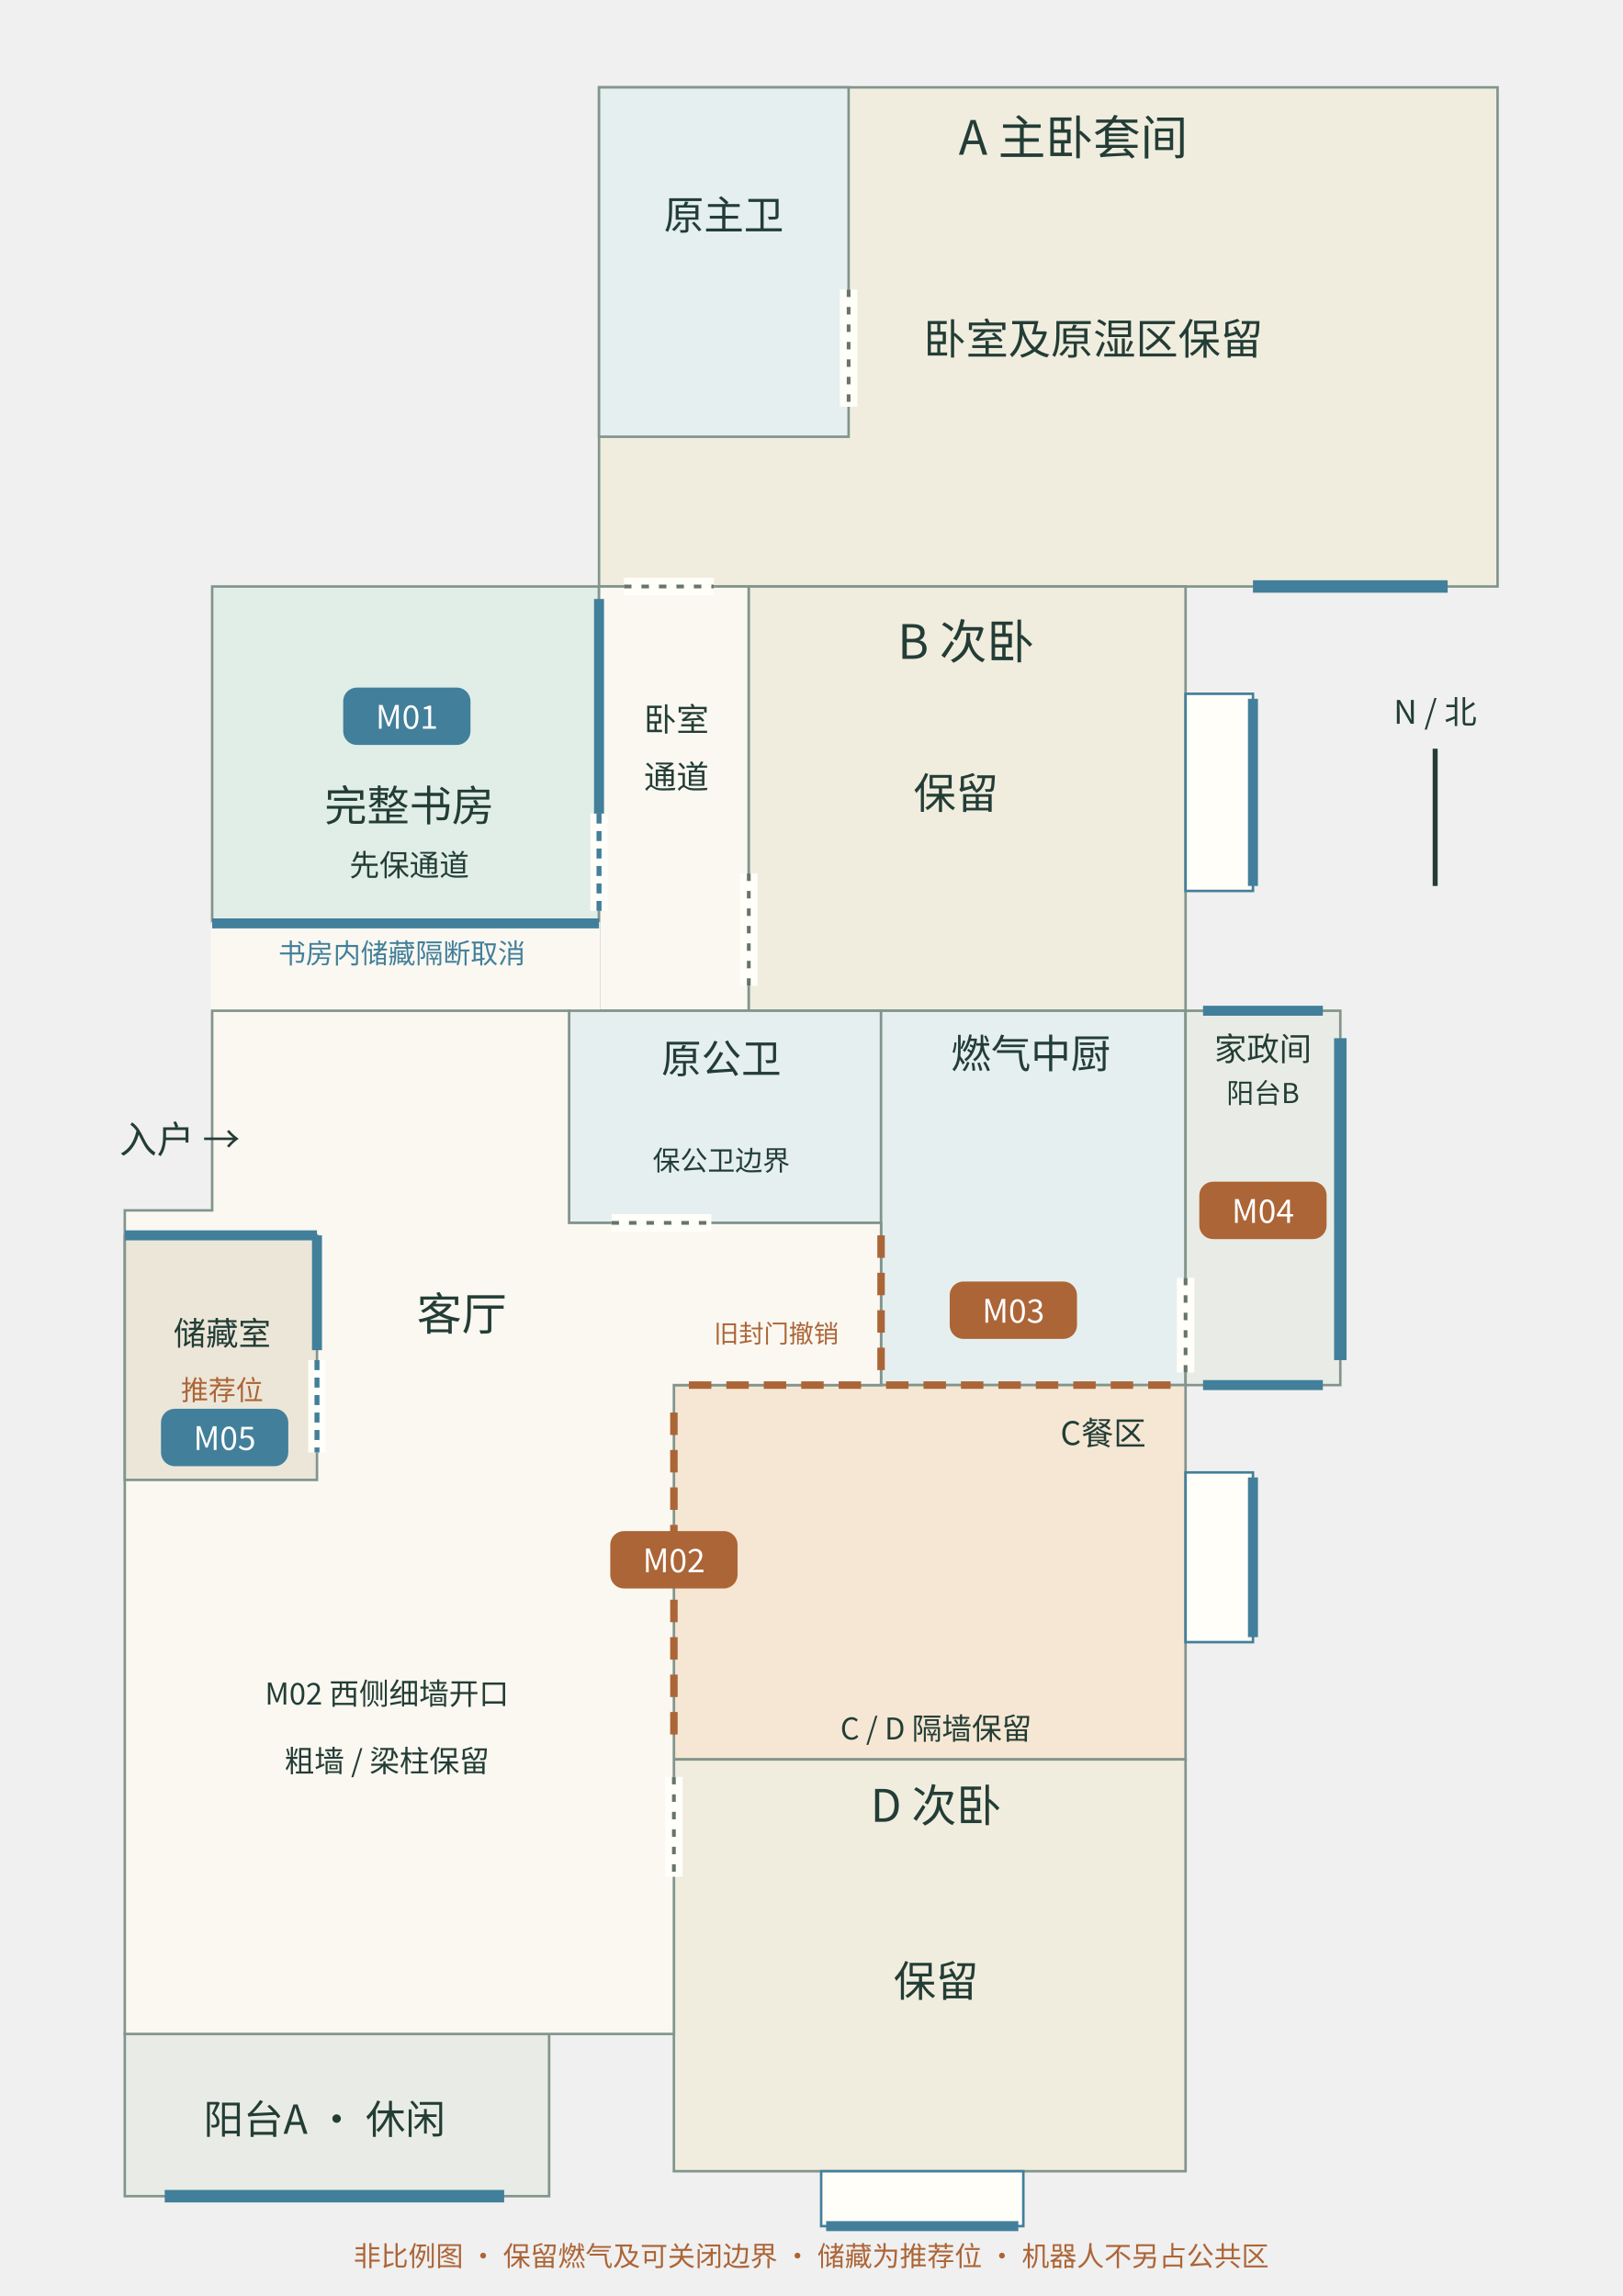
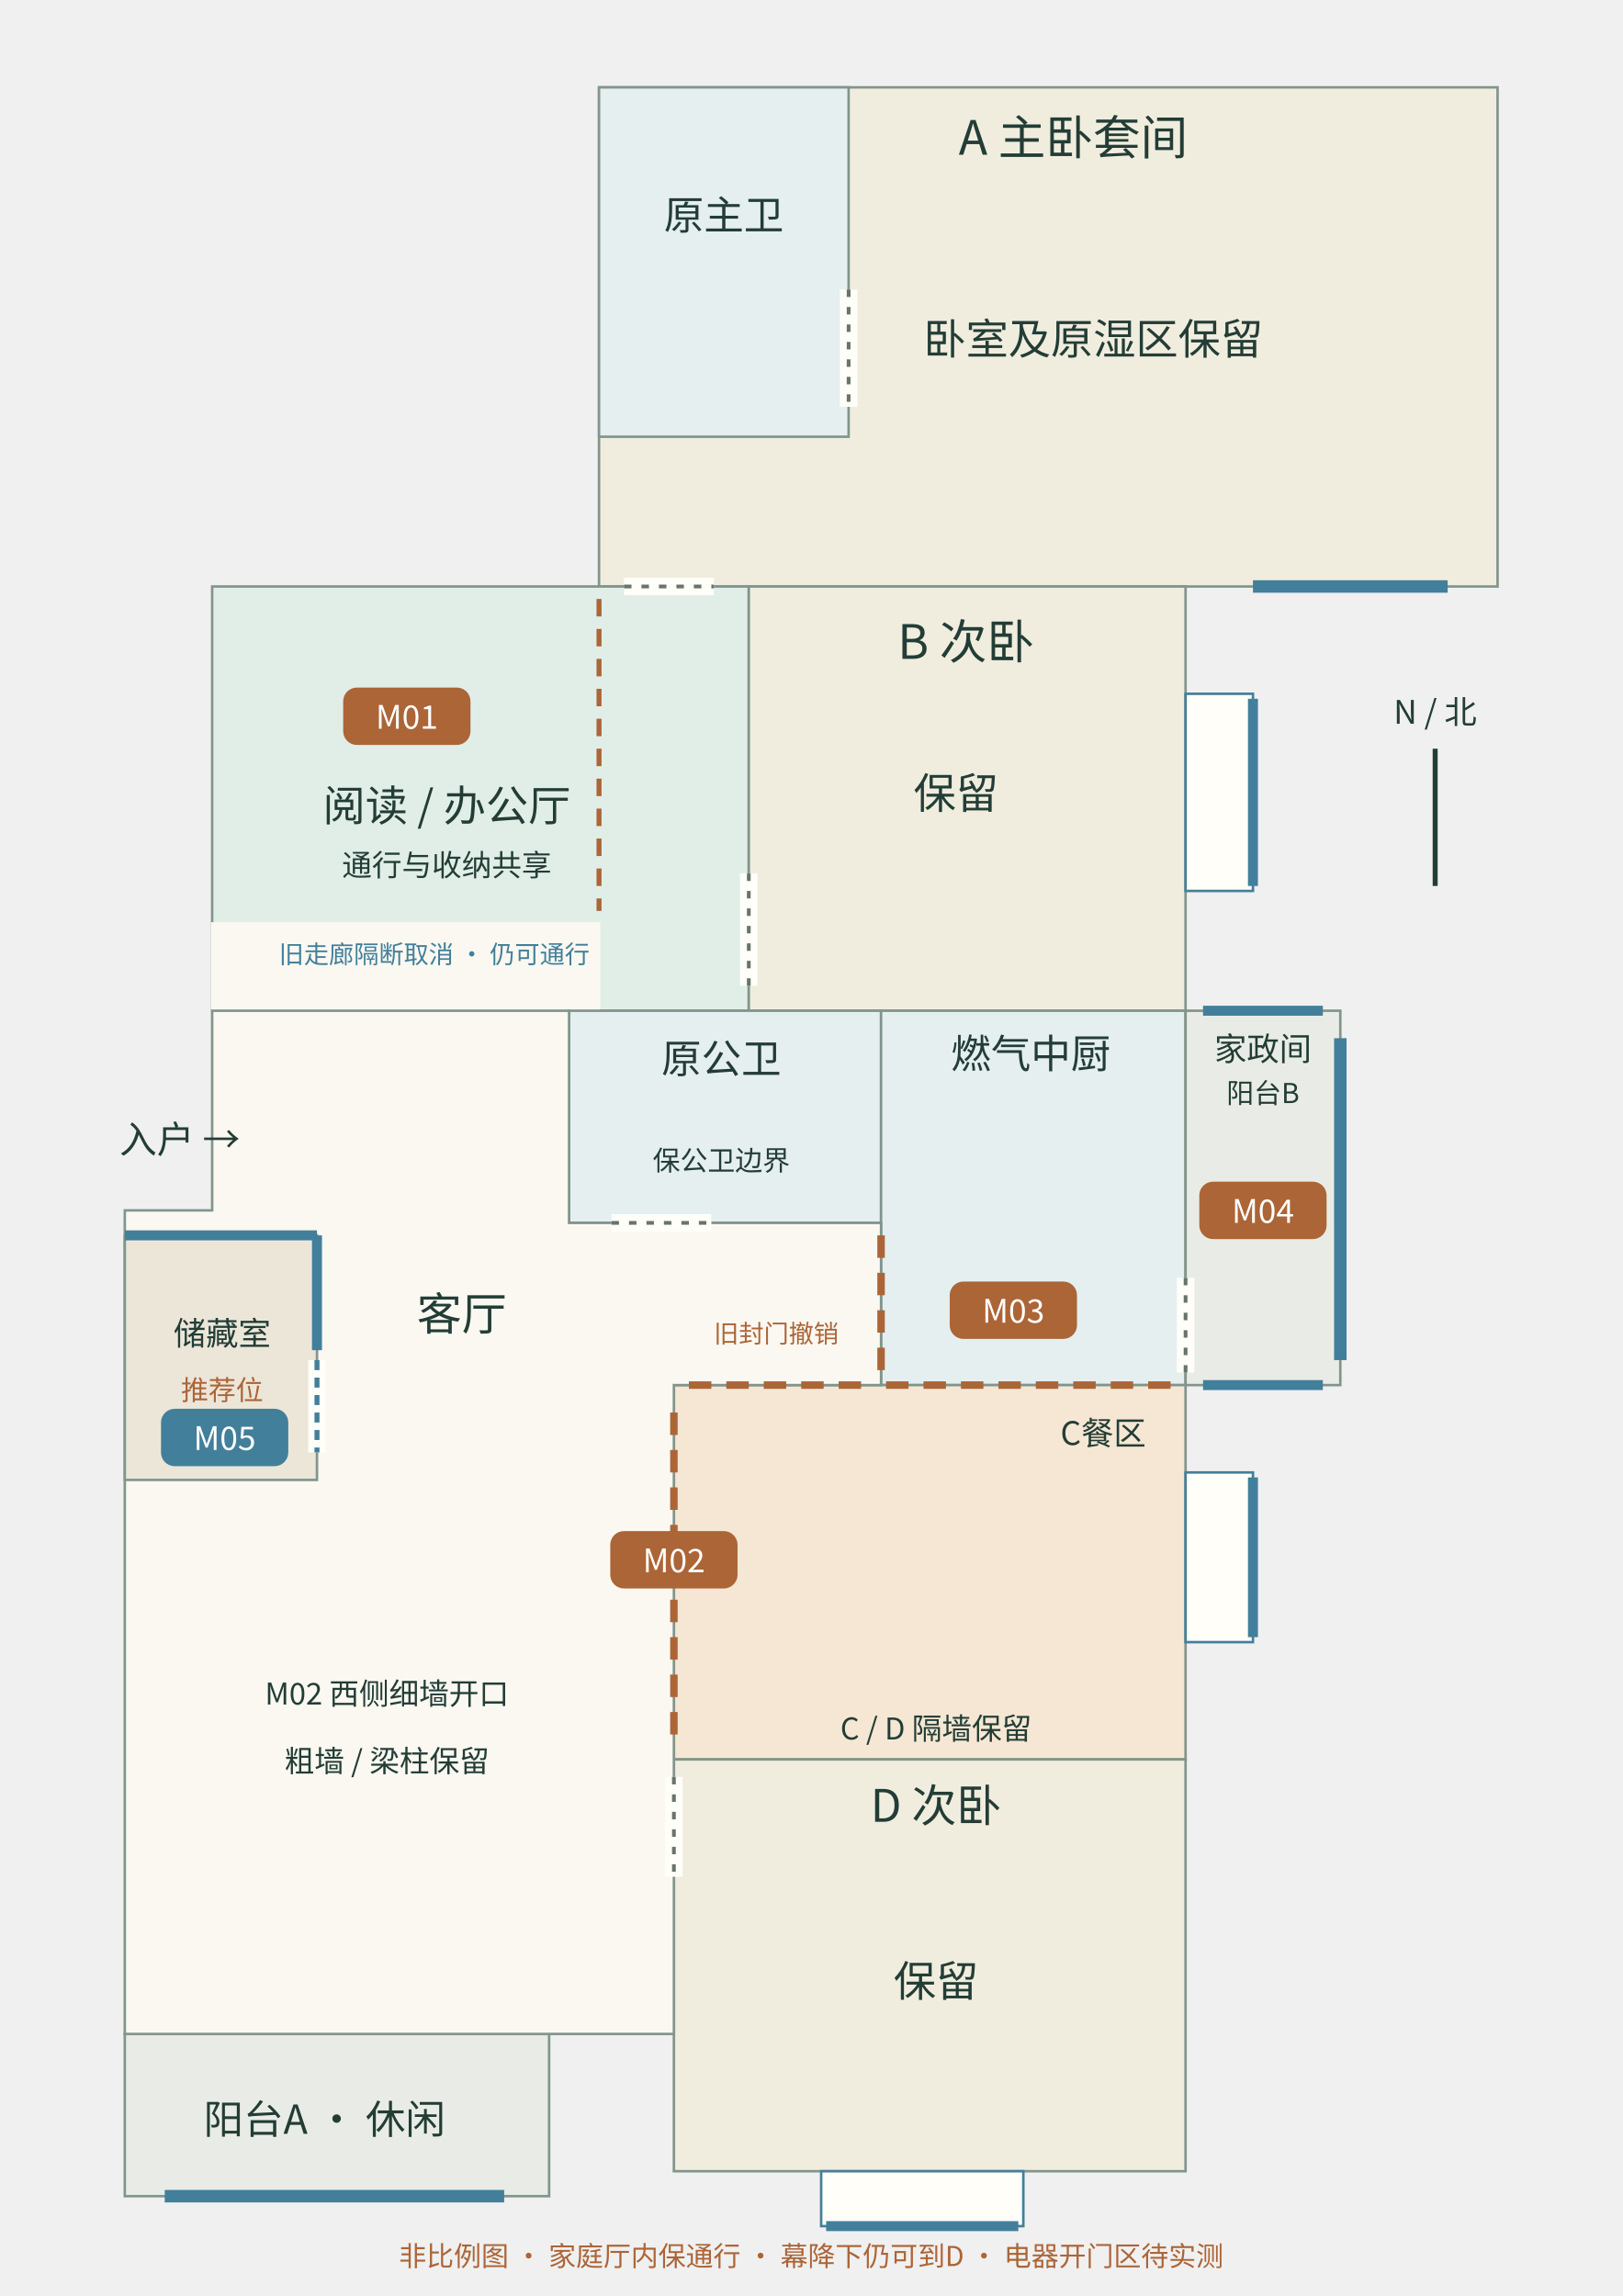
<svg xmlns="http://www.w3.org/2000/svg" viewBox="0 0 650 920" role="img" aria-labelledby="title desc">
  <defs>
    <marker id="arrow" markerWidth="7" markerHeight="7" refX="5" refY="3" orient="auto">
      <path d="M0,0 L6,3 L0,6" fill="#287361" />
    </marker>
  </defs>
  <g font-family="Microsoft YaHei, Noto Sans CJK SC, sans-serif">
    <rect x="240" y="35" width="360" height="200" rx="0" fill="#f0eddf" stroke="#82958c" />
    <rect x="240" y="35" width="100" height="140" rx="0" fill="#e5eff0" stroke="#82958c" />
-     <rect x="85" y="235" width="155" height="135" rx="0" fill="#e0eee7" stroke="#82958c" />
-     <rect x="240" y="235" width="60" height="170" rx="0" fill="#faf8f1" stroke="#82958c" />
+     <rect x="85" y="235" width="215" height="170" rx="0" fill="#e0eee7" stroke="#82958c" />
    <rect x="85" y="370" width="155" height="35" rx="0" fill="#faf8f1" stroke="#faf8f1" />
    <rect x="300" y="235" width="175" height="170" rx="0" fill="#f0eddf" stroke="#82958c" />
    <rect x="228" y="405" width="125" height="85" rx="0" fill="#e5eff0" stroke="#82958c" />
    <rect x="353" y="405" width="122" height="150" rx="0" fill="#e5eff0" stroke="#82958c" />
    <rect x="475" y="405" width="62" height="150" rx="0" fill="#e9ece6" stroke="#82958c" />
    <rect x="270" y="555" width="205" height="150" rx="0" fill="#f5e7d3" stroke="#82958c" />
    <rect x="270" y="705" width="205" height="165" rx="0" fill="#f0eddf" stroke="#82958c" />
    <rect x="50" y="815" width="170" height="65" rx="0" fill="#e9ece6" stroke="#82958c" />
    <path d="M85 405H228V490H353V555H270V815H50V485H85Z" fill="#faf8f1" stroke="#82958c" />
    <rect x="50" y="495" width="77" height="98" rx="0" fill="#ece6d9" stroke="#82958c" />
    <text x="430" y="62" font-size="19" fill="#233d36" text-anchor="middle">A 主卧套间</text>
    <text x="290" y="92" font-size="16" fill="#233d36" text-anchor="middle">原主卫</text>
    <text x="387" y="264" font-size="19" fill="#233d36" text-anchor="middle">B 次卧</text>
-     <text x="164" y="329" font-size="17" fill="#233d36" text-anchor="middle">完整书房</text>
-     <text x="164" y="351" font-size="12" fill="#233d36" text-anchor="middle">先保通道</text>
-     <text x="271" y="293" font-size="13" fill="#233d36" text-anchor="middle">卧室</text>
-     <text x="271" y="316" font-size="13" fill="#233d36" text-anchor="middle">通道</text>
+     <text x="179" y="329" font-size="17" fill="#233d36" text-anchor="middle">阅读 / 办公厅</text>
+     <text x="179" y="351" font-size="12" fill="#233d36" text-anchor="middle">通行与收纳共享</text>
    <text x="289" y="430" font-size="16" fill="#233d36" text-anchor="middle">原公卫</text>
    <text x="413" y="428" font-size="16" fill="#233d36" text-anchor="middle">燃气中厨</text>
    <text x="506" y="425" font-size="13" fill="#233d36" text-anchor="middle">家政间</text>
    <text x="506" y="442" font-size="11" fill="#233d36" text-anchor="middle">阳台B</text>
    <text x="442" y="579" font-size="13" fill="#233d36" text-anchor="middle">C餐区</text>
    <text x="375" y="730" font-size="18" fill="#233d36" text-anchor="middle">D 次卧</text>
    <text x="185" y="533" font-size="18" fill="#233d36" text-anchor="middle">客厅</text>
    <text x="89" y="539" font-size="13" fill="#233d36" text-anchor="middle">储藏室</text>
    <text x="89" y="561" font-size="11" fill="#ac6537" text-anchor="middle">推荐位</text>
    <text x="130" y="855" font-size="16" fill="#233d36" text-anchor="middle">阳台A · 休闲</text>
    <text x="72" y="462" font-size="15" fill="#233d36" text-anchor="middle">入户 →</text>
    <line x1="502" y1="235" x2="580" y2="235" stroke="#427f9a" stroke-width="5" stroke-dasharray="" />
    <rect x="475" y="278" width="27" height="79" rx="0" fill="#fffef9" stroke="#427f9a" />
    <line x1="502" y1="280" x2="502" y2="355" stroke="#427f9a" stroke-width="4" stroke-dasharray="" />
    <rect x="475" y="590" width="27" height="68" rx="0" fill="#fffef9" stroke="#427f9a" />
    <line x1="502" y1="592" x2="502" y2="656" stroke="#427f9a" stroke-width="4" stroke-dasharray="" />
    <rect x="329" y="870" width="81" height="22" rx="0" fill="#fffef9" stroke="#427f9a" />
    <line x1="331" y1="892" x2="408" y2="892" stroke="#427f9a" stroke-width="4" stroke-dasharray="" />
    <line x1="537" y1="416" x2="537" y2="545" stroke="#427f9a" stroke-width="5" stroke-dasharray="" />
    <line x1="482" y1="405" x2="530" y2="405" stroke="#427f9a" stroke-width="4" stroke-dasharray="" />
    <line x1="482" y1="555" x2="530" y2="555" stroke="#427f9a" stroke-width="4" stroke-dasharray="" />
    <line x1="66" y1="880" x2="202" y2="880" stroke="#427f9a" stroke-width="5" stroke-dasharray="" />
    <line x1="575" y1="355" x2="575" y2="300" stroke="#233d36" stroke-width="2" stroke-dasharray="" />
    <text x="575" y="290" font-size="13" fill="#233d36" text-anchor="middle">N / 北</text>
    <line x1="250" y1="235" x2="286" y2="235" stroke="#fffef9" stroke-width="7" stroke-dasharray="" />
    <line x1="250" y1="235" x2="286" y2="235" stroke="#68736b" stroke-width="1.5" stroke-dasharray="3 4" />
    <line x1="340" y1="116" x2="340" y2="163" stroke="#fffef9" stroke-width="7" stroke-dasharray="" />
    <line x1="340" y1="116" x2="340" y2="163" stroke="#68736b" stroke-width="1.5" stroke-dasharray="3 4" />
    <line x1="300" y1="350" x2="300" y2="395" stroke="#fffef9" stroke-width="7" stroke-dasharray="" />
    <line x1="300" y1="350" x2="300" y2="395" stroke="#68736b" stroke-width="1.5" stroke-dasharray="3 4" />
    <line x1="245" y1="490" x2="285" y2="490" stroke="#fffef9" stroke-width="7" stroke-dasharray="" />
    <line x1="245" y1="490" x2="285" y2="490" stroke="#68736b" stroke-width="1.5" stroke-dasharray="3 4" />
    <line x1="475" y1="512" x2="475" y2="550" stroke="#fffef9" stroke-width="7" stroke-dasharray="" />
    <line x1="475" y1="512" x2="475" y2="550" stroke="#68736b" stroke-width="1.5" stroke-dasharray="3 4" />
    <line x1="270" y1="712" x2="270" y2="752" stroke="#fffef9" stroke-width="7" stroke-dasharray="" />
    <line x1="270" y1="712" x2="270" y2="752" stroke="#68736b" stroke-width="1.5" stroke-dasharray="3 4" />
    <line x1="127" y1="545" x2="127" y2="582" stroke="#fffef9" stroke-width="7" stroke-dasharray="" />
    <line x1="127" y1="545" x2="127" y2="582" stroke="#427f9a" stroke-width="2" stroke-dasharray="4 3" />
-     <line x1="240" y1="326" x2="240" y2="365" stroke="#fffef9" stroke-width="7" stroke-dasharray="" />
-     <line x1="240" y1="326" x2="240" y2="365" stroke="#427f9a" stroke-width="2" stroke-dasharray="4 3" />
-     <line x1="240" y1="240" x2="240" y2="326" stroke="#427f9a" stroke-width="4" stroke-dasharray="" />
-     <line x1="85" y1="370" x2="240" y2="370" stroke="#427f9a" stroke-width="4" stroke-dasharray="" />
-     <rect x="138" y="276" width="50" height="22" rx="5" fill="#427f9a" stroke="#427f9a" />
+     <line x1="240" y1="240" x2="240" y2="365" stroke="#ac6537" stroke-width="2" stroke-dasharray="7 5" />
+     <rect x="138" y="276" width="50" height="22" rx="5" fill="#ac6537" stroke="#ac6537" />
    <text x="163" y="292" font-size="13" fill="#fff" text-anchor="middle">M01</text>
    <line x1="270" y1="566" x2="270" y2="695" stroke="#ac6537" stroke-width="3" stroke-dasharray="9 6" />
    <rect x="245" y="614" width="50" height="22" rx="5" fill="#ac6537" stroke="#ac6537" />
    <text x="270" y="630" font-size="13" fill="#fff" text-anchor="middle">M02</text>
    <line x1="355" y1="555" x2="471" y2="555" stroke="#ac6537" stroke-width="3" stroke-dasharray="9 6" />
    <line x1="353" y1="495" x2="353" y2="553" stroke="#ac6537" stroke-width="3" stroke-dasharray="9 6" />
    <rect x="381" y="514" width="50" height="22" rx="5" fill="#ac6537" stroke="#ac6537" />
    <text x="406" y="530" font-size="13" fill="#fff" text-anchor="middle">M03</text>
    <rect x="481" y="474" width="50" height="22" rx="5" fill="#ac6537" stroke="#ac6537" />
    <text x="506" y="490" font-size="13" fill="#fff" text-anchor="middle">M04</text>
    <line x1="50" y1="495" x2="127" y2="495" stroke="#427f9a" stroke-width="4" stroke-dasharray="" />
    <line x1="127" y1="495" x2="127" y2="541" stroke="#427f9a" stroke-width="4" stroke-dasharray="" />
    <rect x="65" y="565" width="50" height="22" rx="5" fill="#427f9a" stroke="#427f9a" />
    <text x="90" y="581" font-size="13" fill="#fff" text-anchor="middle">M05</text>
    <line x1="276" y1="555" x2="348" y2="555" stroke="#ac6537" stroke-width="3" stroke-dasharray="9 6" />
    <text x="311" y="538" font-size="10" fill="#ac6537" text-anchor="middle">旧封门撤销</text>
    <text x="438" y="142" font-size="17" fill="#233d36" text-anchor="middle">卧室及原湿区保留</text>
    <text x="383" y="324" font-size="17" fill="#233d36" text-anchor="middle">保留</text>
    <text x="375" y="800" font-size="17" fill="#233d36" text-anchor="middle">保留</text>
    <text x="155" y="683" font-size="12" fill="#233d36" text-anchor="middle">M02 西侧细墙开口</text>
    <text x="155" y="710" font-size="12" fill="#233d36" text-anchor="middle">粗墙 / 梁柱保留</text>
    <text x="375" y="697" font-size="12" fill="#233d36" text-anchor="middle">C / D 隔墙保留</text>
    <text x="289" y="469" font-size="11" fill="#233d36" text-anchor="middle">保公卫边界</text>
-     <text x="161" y="386" font-size="11" fill="#427f9a" text-anchor="middle">书房内储藏隔断取消</text>
-     <text x="325" y="908" font-size="11" fill="#ac6537" text-anchor="middle">非比例图 · 保留燃气及可关闭边界 · 储藏为推荐位 · 机器人不另占公共区</text>
+     <text x="174" y="386" font-size="10" fill="#427f9a" text-anchor="middle">旧走廊隔断取消 · 仍可通行</text>
+     <text x="325" y="908" font-size="11" fill="#ac6537" text-anchor="middle">非比例图 · 家庭厅内保通行 · 幕降下仍可到D · 电器开门区待实测</text>
  </g>
</svg>
